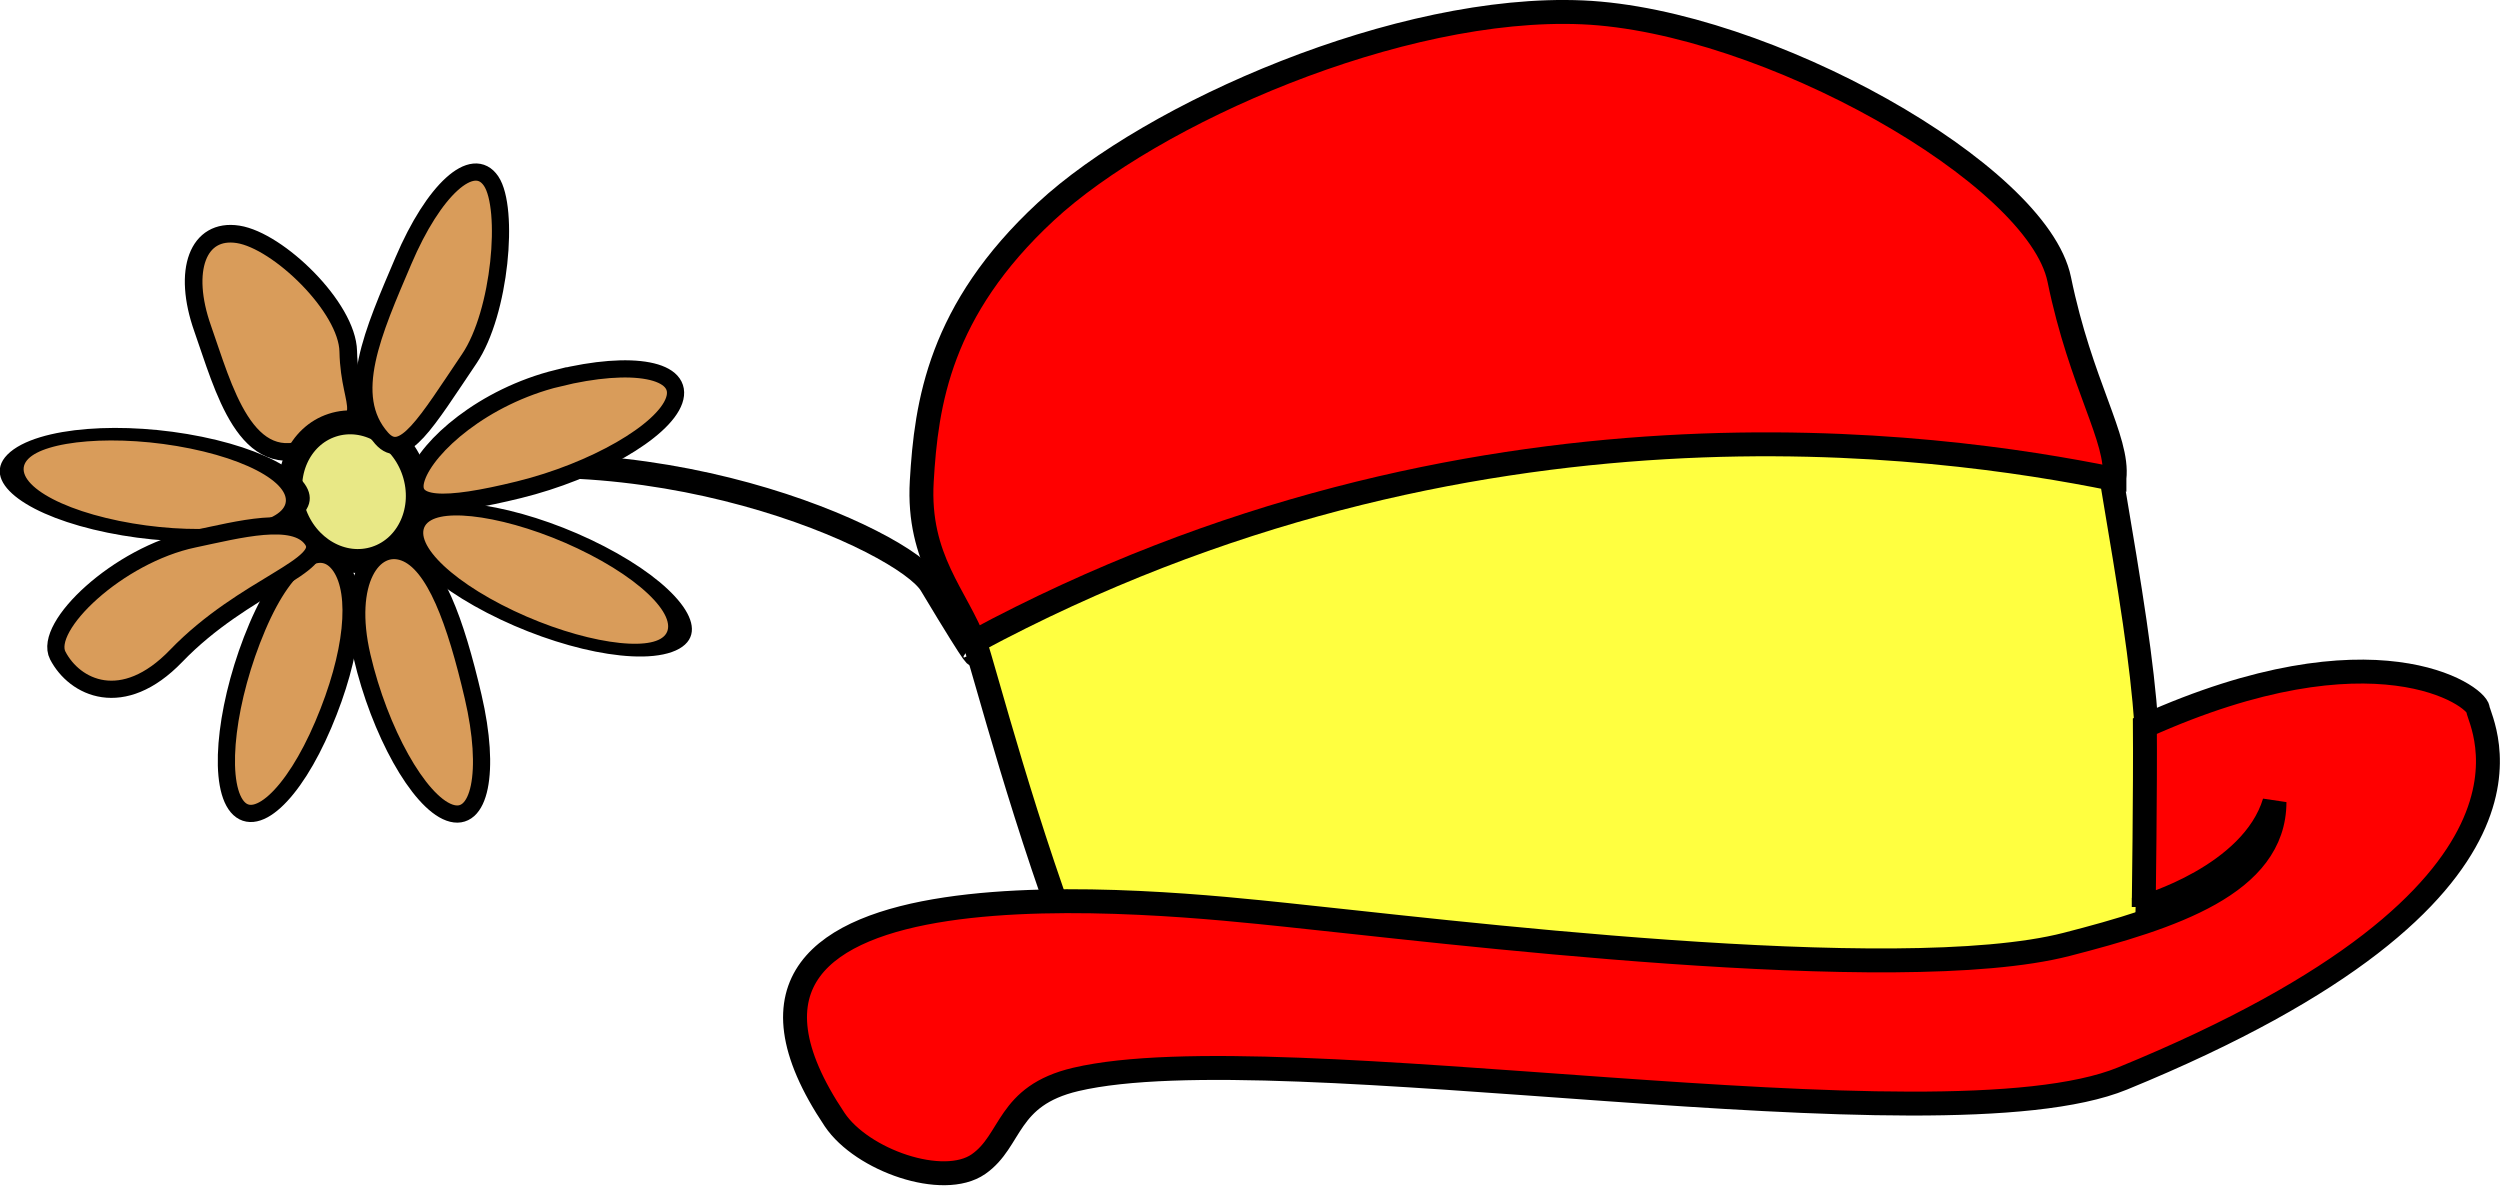
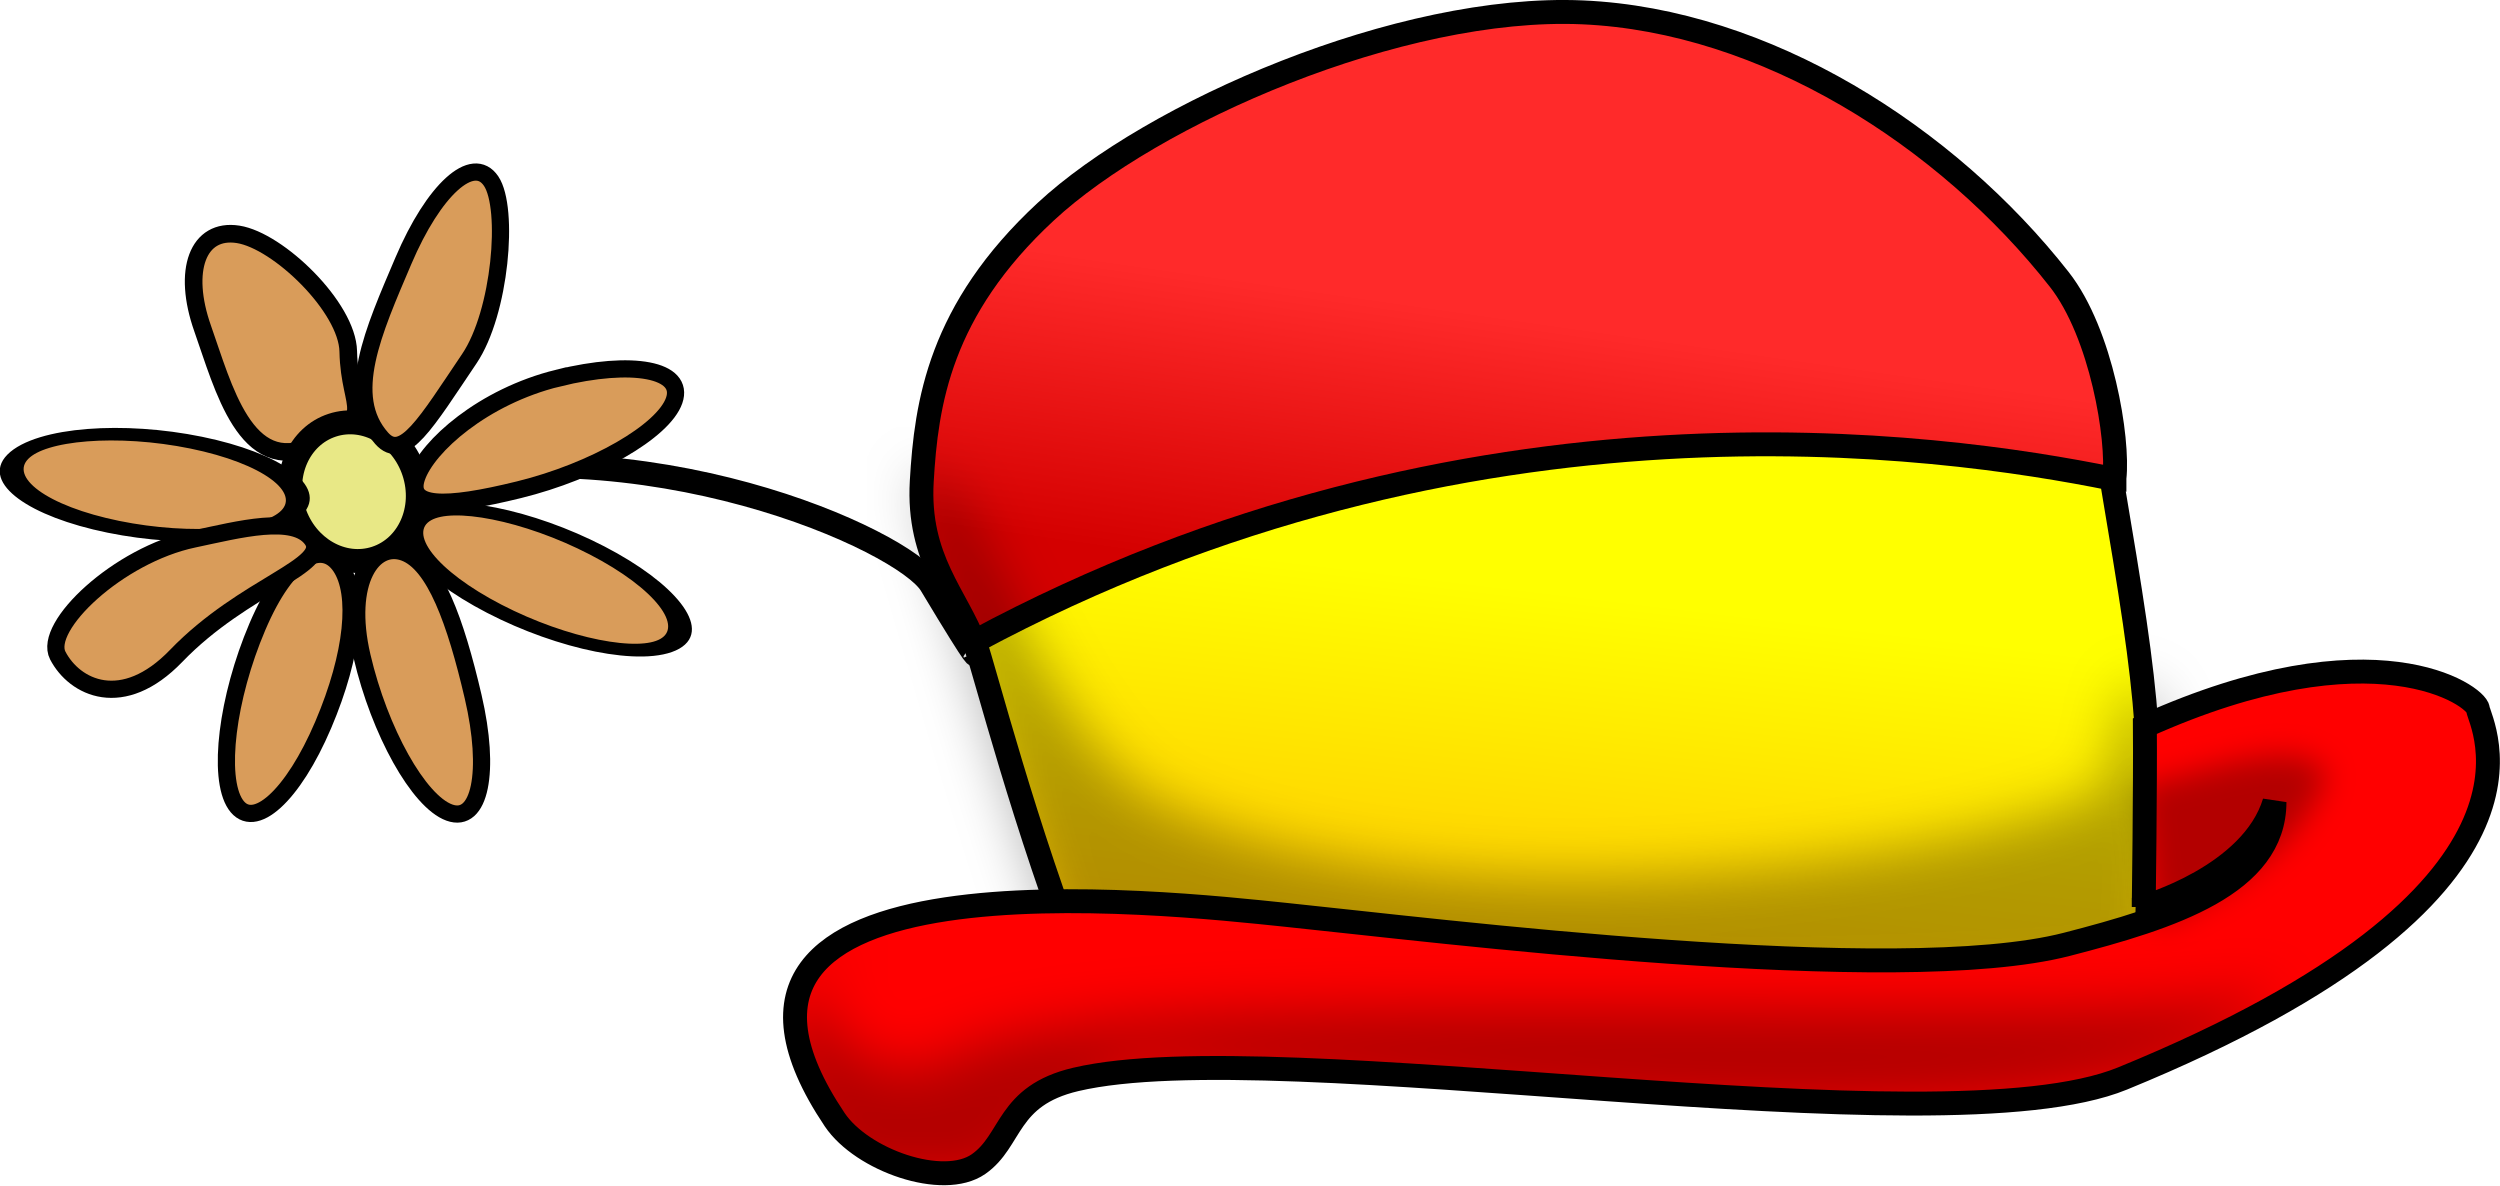
- <svg xmlns="http://www.w3.org/2000/svg" width="104.546" height="49.563" id="svg2" version="1.1">
-   <defs id="defs4" />
+ <svg xmlns="http://www.w3.org/2000/svg" xmlns:xlink="http://www.w3.org/1999/xlink" width="104.546" height="49.563" id="svg2" version="1.1">
+   <defs id="defs4">
+     <linearGradient id="linearGradient3869">
+       <stop style="stop-color:#ffcc00;stop-opacity:1" offset="0" id="stop3871" />
+       <stop style="stop-color:#ffff00;stop-opacity:1" offset="1" id="stop3873" />
+     </linearGradient>
+     <linearGradient id="linearGradient3861">
+       <stop style="stop-color:#d40000;stop-opacity:1" offset="0" id="stop3863" />
+       <stop style="stop-color:#ff2a2a;stop-opacity:1" offset="1" id="stop3865" />
+     </linearGradient>
+     <filter id="filter3793" x="-0.06" width="1.119" y="-0.293" height="1.585">
+       <feGaussianBlur stdDeviation="1.174" id="feGaussianBlur3795" />
+     </filter>
+     <filter id="filter3821" x="-0.053" width="1.106" y="-0.131" height="1.262">
+       <feGaussianBlur stdDeviation="1.131" id="feGaussianBlur3823" />
+     </filter>
+     <filter id="filter3857" x="-0.188" width="1.375" y="-0.207" height="1.414">
+       <feGaussianBlur stdDeviation="0.612" id="feGaussianBlur3859" />
+     </filter>
+     <linearGradient xlink:href="#linearGradient3861" id="linearGradient3867" x1="356.59" y1="132.809" x2="358.289" y2="120.915" gradientUnits="userSpaceOnUse" />
+     <linearGradient xlink:href="#linearGradient3869" id="linearGradient3875" x1="363.764" y1="147.346" x2="365.464" y2="133.186" gradientUnits="userSpaceOnUse" />
+     <clipPath clipPathUnits="userSpaceOnUse" id="clipPath3879">
+       <path id="path3881" d="m 89.647,37.929 c 0,0 0.069,-5.08 0.048,-7.563 9.614,-4.327 13.871,-1.274 13.93,-0.708 0.059,0.567 4.184,7.65 -14.866,15.443 -7.673,3.139 -35.274,-1.96 -43.774,0.039 -2.912,0.685 -2.644,2.552 -4.067,3.542 -1.476,1.027 -4.871,-0.159 -6.014,-1.861 -7.743,-11.533 13.882,-9.077 18.865,-8.564 6.26,0.644 25.563,3.064 32.657,1.235 4.368,-1.126 8.684,-2.509 8.689,-5.95 -0.943,3.109 -5.468,4.386 -5.468,4.386 z" style="fill:#ff0000;stroke:#000000;stroke-width:1px;stroke-linecap:butt;stroke-linejoin:miter;stroke-opacity:1" />
+     </clipPath>
+   </defs>
  <g id="layer1" style="display:inline" transform="translate(-301.2736,-108.544)">
    <path style="fill:none;stroke:#000000;stroke-width:1px;stroke-linecap:butt;stroke-linejoin:miter;stroke-opacity:1" d="m 342.031,135.835 c 0,0 0.407,0.867 -1.822,-2.847 -1.115,-1.857 -11.998,-6.79 -22.555,-4.249 -1.294,0.311 -1.405,0.47 -1.405,0.47" id="path3890" />
    <path style="fill:#d99c5a;fill-opacity:1;stroke:#000000;stroke-width:0.737;stroke-opacity:1;display:inline" d="m 309.749,122.286 c 0.863,2.44 1.797,6.187 4.607,4.895 2.774,-1.276 1.534,-1.386 1.481,-3.942 -0.038,-1.846 -2.925,-4.632 -4.606,-4.895 -1.681,-0.263 -2.344,1.502 -1.482,3.942 z" id="path3775-45" />
    <path style="fill:#e8e886;fill-opacity:1;stroke:#000000;stroke-opacity:1" id="path3873" d="m 391.379,111.726 c 0,1.615 -1.182,2.925 -2.64,2.925 -1.458,0 -2.64,-1.31 -2.64,-2.925 0,-1.615 1.182,-2.925 2.64,-2.925 1.458,0 2.64,1.31 2.64,2.925 z" transform="matrix(-0.9505773,0.3104881,0.3104881,0.9505773,650.9133,-97.79755)" />
-     <path style="fill:#ff0000;stroke:#000000;stroke-width:1px;stroke-linecap:butt;stroke-linejoin:miter;stroke-opacity:1" d="m 389.696,128.543 c 0.182,-1.631 -1.402,-3.899 -2.308,-8.315 -0.906,-4.416 -12.293,-10.831 -19.932,-11.167 -7.639,-0.336 -18.008,4.214 -22.451,8.335 -4.444,4.12 -4.996,8.013 -5.185,11.277 -0.188,3.264 1.463,4.785 2.237,6.85 26.292,-9.422 47.639,-6.978 47.639,-6.978 z" id="path3773" />
-     <path style="fill:#ffff40;fill-opacity:1;stroke:#000000;stroke-width:1px;stroke-linecap:butt;stroke-linejoin:miter;stroke-opacity:1" d="m 389.575,128.559 c 1.663,9.84 1.747,10.886 1.434,20.273 -2.953,0.995 -38.462,1.502 -44.436,0.567 -2.46,-6.28 -4.088,-12.709 -4.541,-14.03 20.706,-11.139 40.432,-8.247 47.542,-6.811 z" id="path3771" />
+     <path style="fill:url(#linearGradient3867);fill-opacity:1;stroke:#000000;stroke-width:1px;stroke-linecap:butt;stroke-linejoin:miter;stroke-opacity:1" d="m 389.696,128.543 c 0.182,-1.631 -0.532,-6.053 -2.308,-8.315 -4.702,-5.991 -12.293,-10.831 -19.932,-11.167 -7.639,-0.336 -18.008,4.214 -22.451,8.335 -4.444,4.12 -4.996,8.013 -5.185,11.277 -0.188,3.264 1.463,4.785 2.237,6.85 26.292,-9.422 47.639,-6.978 47.639,-6.978 z" id="path3773" />
+     <path style="fill:url(#linearGradient3875);fill-opacity:1;stroke:#000000;stroke-width:1px;stroke-linecap:butt;stroke-linejoin:miter;stroke-opacity:1" d="m 389.575,128.559 c 1.663,9.84 1.747,10.886 1.434,20.273 -2.953,0.995 -38.462,1.502 -44.436,0.567 -2.46,-6.28 -4.088,-12.709 -4.541,-14.03 20.706,-11.139 40.432,-8.247 47.542,-6.811 z" id="path3771" />
+     <path style="opacity:0.3;fill:#000000;fill-opacity:1;stroke:#000000;stroke-width:1px;stroke-linecap:butt;stroke-linejoin:miter;stroke-opacity:1;filter:url(#filter3821)" d="m 89.596,29.622 c -0.824,0.045 -0.513,3.728 -1.367,3.837 -4.865,2.684 -28.093,6.619 -39.933,0.535 -4.836,-2.485 -7.722,-12.515 -9.32,-13.388 3.406,11.874 5.206,17.361 6.336,20.238 5.549,0.868 36.529,0.512 43.281,-0.344 0.074,-0.009 0.145,-0.021 0.219,-0.031 0.027,-0.004 0.036,0.004 0.062,0 0.383,-0.055 0.702,-0.129 0.875,-0.188 0.24,-7.211 0.61,-5.525 -0.154,-10.66 z" transform="translate(301.2736,108.544)" id="path2996" />
    <path style="fill:#ff0000;stroke:#000000;stroke-width:1px;stroke-linecap:butt;stroke-linejoin:miter;stroke-opacity:1" d="m 390.921,146.473 c 0,0 0.069,-5.08 0.048,-7.563 9.614,-4.327 13.871,-1.274 13.93,-0.708 0.059,0.567 4.184,7.65 -14.866,15.443 -7.673,3.139 -35.274,-1.96 -43.774,0.039 -2.912,0.685 -2.644,2.552 -4.067,3.542 -1.476,1.027 -4.871,-0.159 -6.014,-1.861 -7.743,-11.533 13.882,-9.077 18.865,-8.564 6.26,0.644 25.563,3.064 32.657,1.235 4.368,-1.126 8.684,-2.509 8.689,-5.95 -0.943,3.109 -5.468,4.386 -5.468,4.386 z" id="path3001" />
    <path style="fill:#d99c5a;fill-opacity:1;stroke:#000000;stroke-width:0.719;stroke-opacity:1" d="m 318.145,119.444 c -1.265,2.969 -2.482,5.658 -0.913,7.427 0.905,1.021 1.862,-0.651 3.667,-3.326 1.304,-1.931 1.674,-6.294 0.913,-7.427 -0.761,-1.132 -2.403,0.357 -3.667,3.326 z" id="path3775" />
    <path style="fill:#d99c5a;fill-opacity:1;stroke:#000000;stroke-width:0.719;stroke-opacity:1" d="m 324.604,124.357 c -3.134,0.772 -5.453,2.852 -5.902,4.141 -0.449,1.288 1.144,1.297 4.278,0.525 3.134,-0.772 6.038,-2.443 6.486,-3.731 0.449,-1.288 -1.728,-1.707 -4.862,-0.934 z" id="path3775-7" />
    <path style="fill:#d99c5a;fill-opacity:1;stroke:#000000;stroke-width:0.719;stroke-opacity:1" d="m 312.036,134.755 c -1.265,2.969 -1.674,6.294 -0.913,7.427 0.761,1.132 2.403,-0.357 3.667,-3.326 1.265,-2.969 1.488,-5.483 0.728,-6.616 -0.761,-1.132 -2.217,-0.454 -3.482,2.515 z" id="path3775-4" />
    <path style="fill:#d99c5a;fill-opacity:1;stroke:#000000;stroke-opacity:1" id="path3775-0" d="m 381.248,99.384 c 0,3.625 -1.597,6.563 -3.567,6.563 -1.97,0 -3.567,-2.939 -3.567,-6.563 0,-3.625 1.597,-6.563 3.567,-6.563 1.97,0 3.567,2.939 3.567,6.563 z" transform="matrix(-0.6020454,0.3420812,0.7907878,0.4091167,472.8828,-37.07502)" />
    <path style="fill:#d99c5a;fill-opacity:1;stroke:#000000;stroke-width:0.719;stroke-opacity:1" d="m 316.414,135.992 c 0.733,3.143 2.367,6.067 3.65,6.532 1.283,0.465 1.728,-1.707 0.995,-4.85 -0.733,-3.143 -1.603,-5.567 -2.886,-6.031 -1.283,-0.465 -2.492,1.206 -1.759,4.349 z" id="path3775-9" />
    <path style="fill:#d99c5a;fill-opacity:1;stroke:#000000;stroke-opacity:1" id="path3775-48" d="m 381.248,99.384 c 0,3.625 -1.597,6.563 -3.567,6.563 -1.97,0 -3.567,-2.939 -3.567,-6.563 0,-3.625 1.597,-6.563 3.567,-6.563 1.97,0 3.567,2.939 3.567,6.563 z" transform="matrix(0.4861899,-0.4930493,-0.8722928,-0.1784018,210.8125,332.7598)" />
    <path style="fill:#d99c5a;fill-opacity:1;stroke:#000000;stroke-width:0.719;stroke-opacity:1" d="m 309.371,131.087 c -3.158,0.665 -6.308,3.657 -5.682,4.869 0.701,1.355 2.712,2.341 4.951,0.017 2.856,-2.965 6.479,-3.762 5.682,-4.869 -0.748,-1.039 -3.058,-0.415 -4.951,-0.017 z" id="path3775-8" />
+     <path style="opacity:0.3;fill:#000000;stroke:none;filter:url(#filter3857)" d="m 89.488,32.855 c 2.468,-0.453 6.717,-2.269 7.835,-0.472 -1.153,3.037 -4.034,4.778 -7.174,6.325 z" id="path3785" transform="translate(301.2736,108.544)" />
+     <path style="opacity:0.3;fill:#000000;stroke:none;filter:url(#filter3793)" d="m 35.305,39.368 c -3.116,0.955 0.402,7.199 4.491,4.793 6.47,-3.806 50.27,-0.679 55.451,-2.717 -3.715,6.418 -24.912,5.216 -47.954,3.21 l -4.72,3.493 -2.266,2.926 -3.776,-0.472 -3.21,-3.587 -0.566,-3.965 z" id="path3791" transform="translate(301.2736,108.544)" clip-path="url(#clipPath3879)" />
  </g>
  <g id="layer2" style="display:inline" transform="translate(-301.2736,-108.544)" />
</svg>
